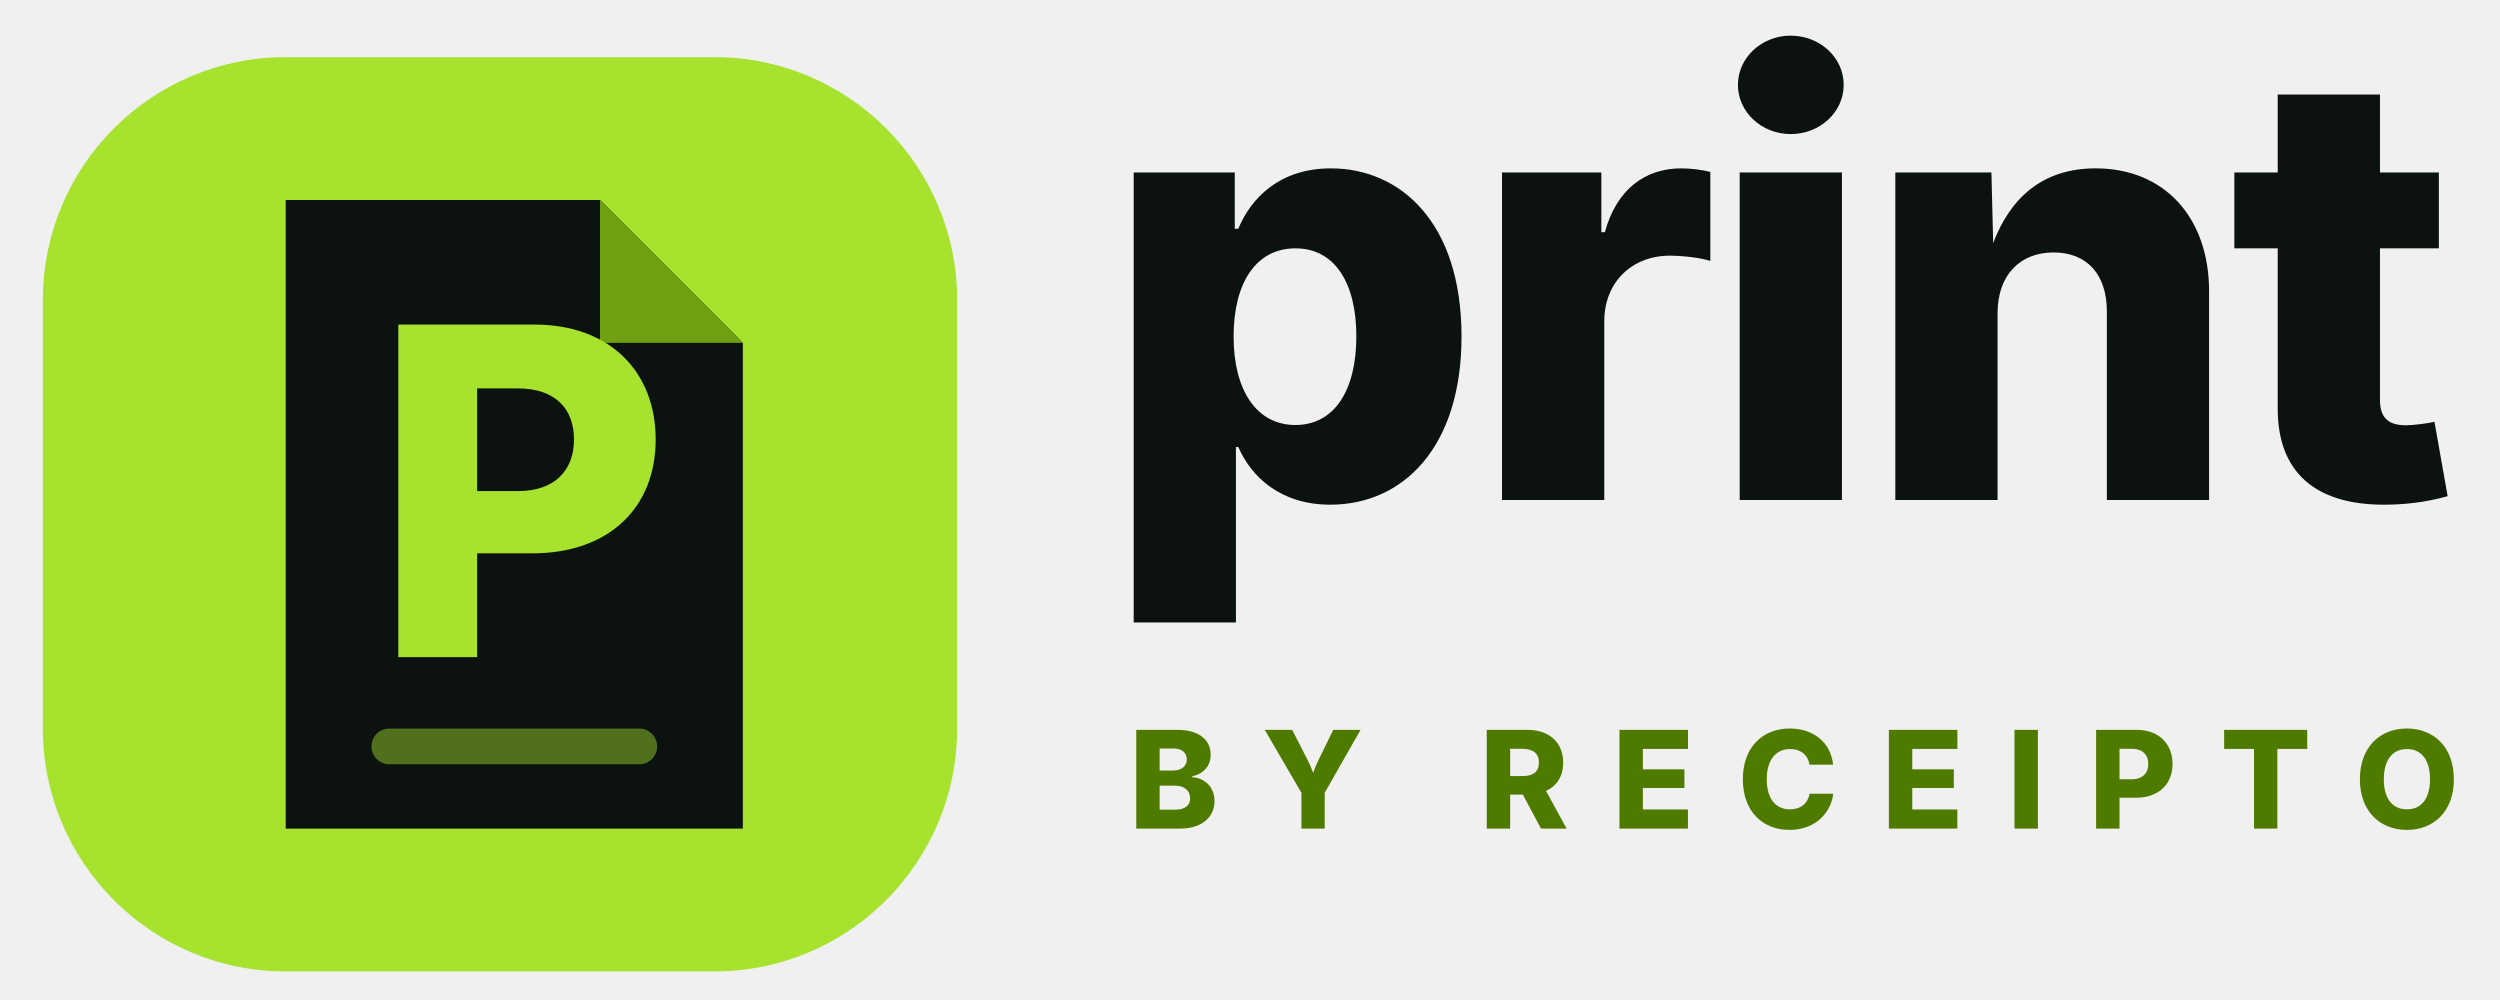
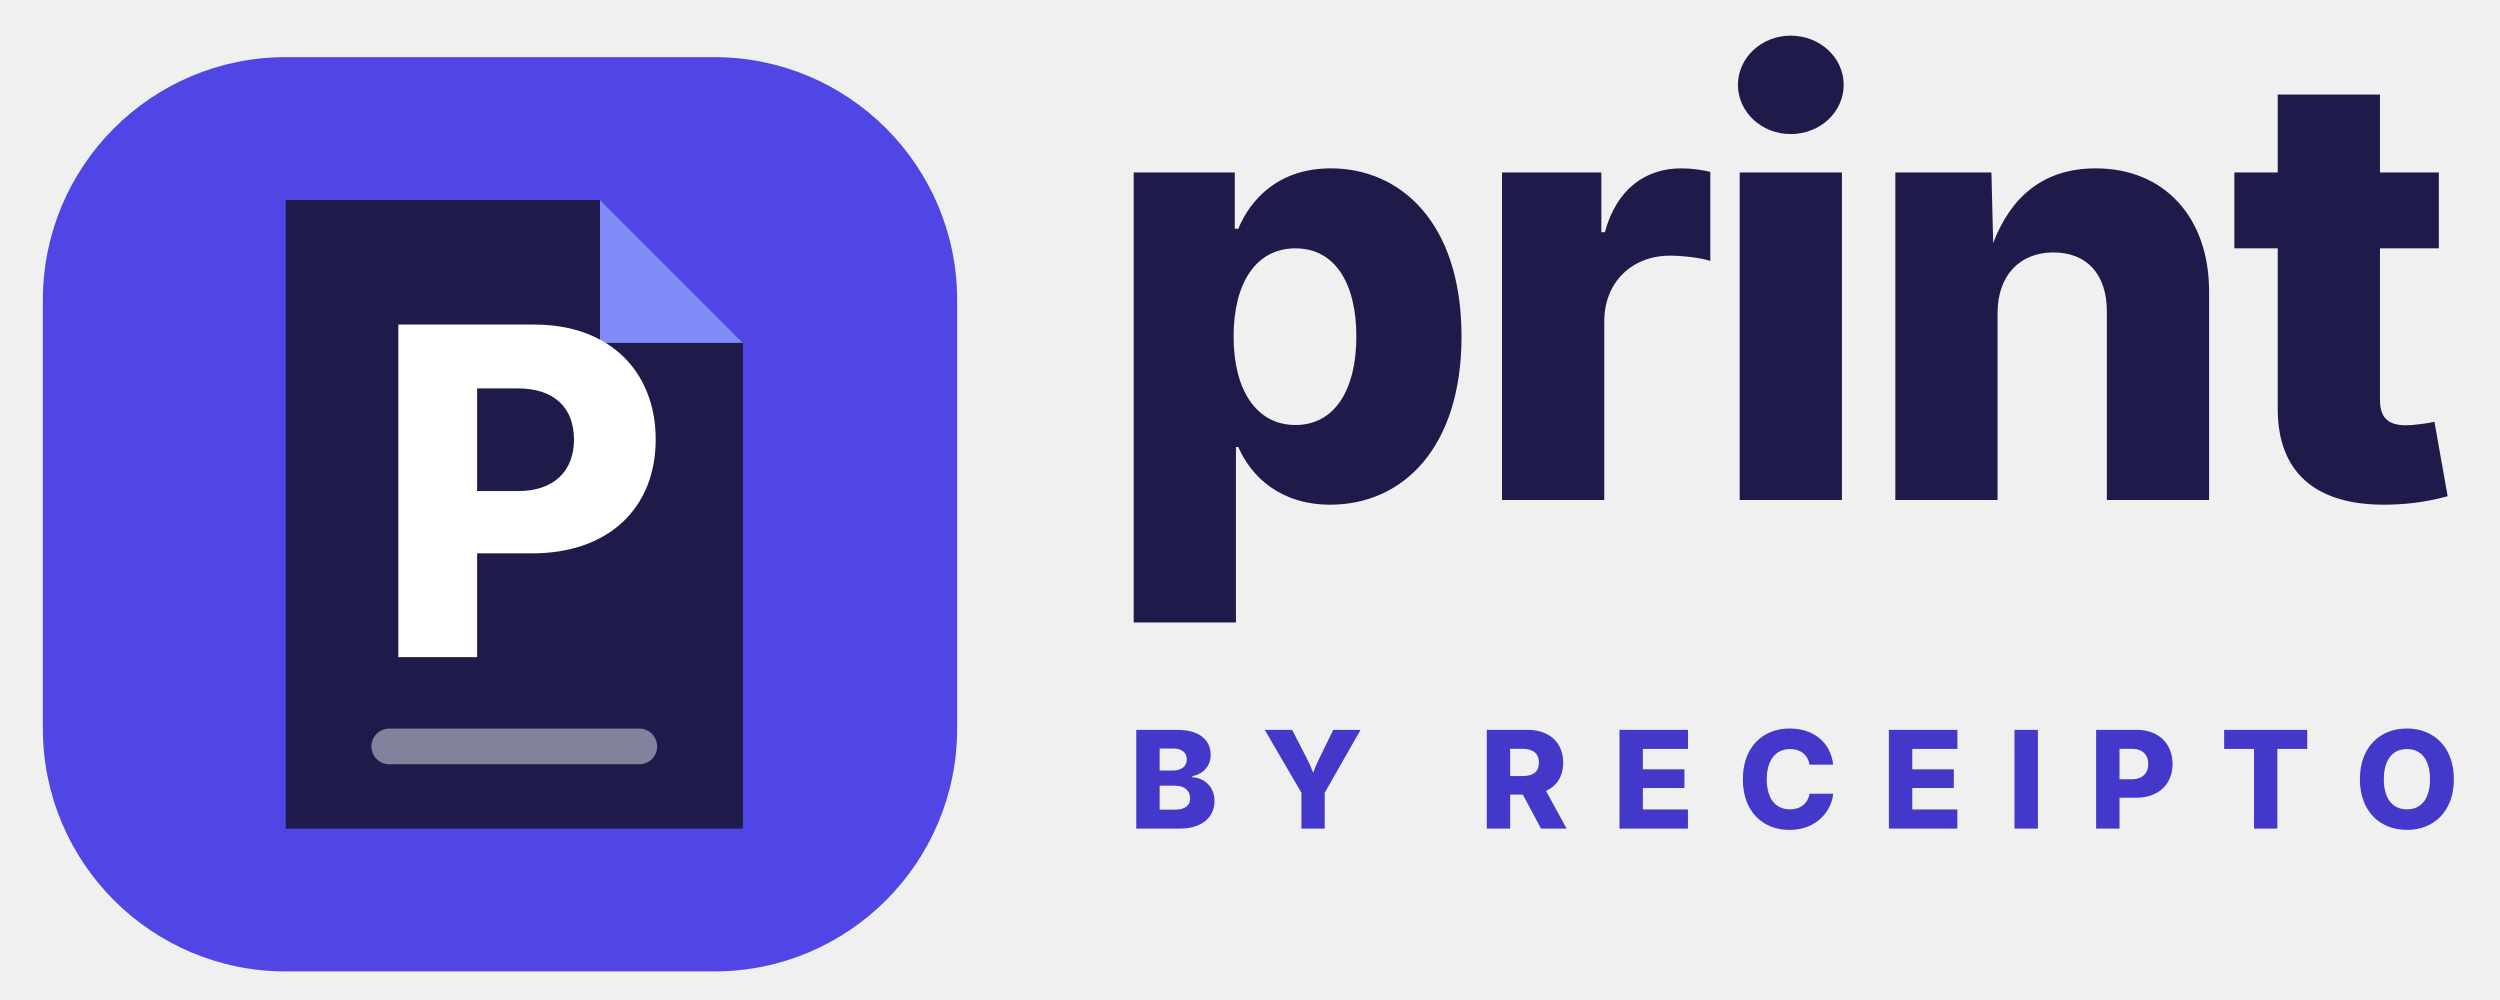
<svg xmlns="http://www.w3.org/2000/svg" viewBox="30 16 350 140" width="350" height="140" role="img" aria-label="Print by Receipto">
  <g transform="translate(36 24) scale(1.0)">
-     <rect width="128" height="128" rx="34" fill="#A6E22E" />
-     <path d="M34 20H78L98 40V108H34Z" fill="#0B1210" />
-     <path d="M78 20V40H98Z" fill="#6FA012" />
-     <path d="M49.766 84.0H60.797V69.469H68.516C79.203 69.469 85.797 63.125 85.797 53.531C85.797 44.0 79.328 37.438 68.828 37.438H49.766ZM60.797 60.75V46.375H66.484C71.672 46.375 74.359 49.156 74.359 53.531C74.359 57.844 71.672 60.75 66.516 60.75Z" fill="#A6E22E" />
-     <rect x="46" y="94" width="40" height="5" rx="2.5" fill="#A6E22E" opacity=".45" />
+     <rect width="128" height="128" rx="34" fill="#4F46E5" />
+     <path d="M34 20H78L98 40V108H34Z" fill="#1E1B4B" />
+     <path d="M78 20V40H98Z" fill="#818CF8" />
+     <path d="M49.766 84.0H60.797V69.469H68.516C79.203 69.469 85.797 63.125 85.797 53.531C85.797 44.0 79.328 37.438 68.828 37.438H49.766ZM60.797 60.75V46.375H66.484C71.672 46.375 74.359 49.156 74.359 53.531C74.359 57.844 71.672 60.75 66.516 60.75Z" fill="#FFFFFF" />
+     <rect x="46" y="94" width="40" height="5" rx="2.5" fill="#FFFFFF" opacity=".45" />
  </g>
-   <path d="M188.717 103.145H203.031V78.576H203.359C205.164 82.719 209.225 86.656 216.238 86.656C226.41 86.656 234.613 78.658 234.613 63.113C234.613 47.035 225.959 39.57 216.32 39.57C209.02 39.57 205.082 43.877 203.359 48.02H202.867V40.145H188.717ZM211.357 75.5C205.902 75.5 202.703 70.619 202.703 63.113C202.703 55.525 205.902 50.768 211.357 50.768C216.895 50.768 219.889 55.648 219.889 63.113C219.889 70.578 216.854 75.5 211.357 75.5ZM240.283 86.0H254.598V60.98C254.598 55.484 258.494 51.793 263.785 51.793C265.508 51.793 268.092 52.08 269.445 52.531V40.062C268.256 39.775 266.738 39.57 265.385 39.57C260.34 39.57 256.32 42.482 254.68 48.512H254.188V40.145H240.283ZM273.557 86.0H287.871V40.145H273.557ZM280.693 34.771C284.795 34.771 288.117 31.695 288.117 27.881C288.117 24.066 284.795 20.99 280.693 20.99C276.633 20.99 273.311 24.066 273.311 27.881C273.311 31.695 276.633 34.771 280.693 34.771ZM309.66 59.832C309.66 54.5 312.818 51.342 317.494 51.342C322.17 51.342 324.959 54.418 324.959 59.586V86.0H339.273V56.797C339.273 46.42 332.998 39.57 323.4 39.57C315.977 39.57 311.465 43.672 309.045 50.029L308.799 40.145H295.346V86.0H309.66ZM371.439 40.145H363.195V29.234H348.881V40.145H342.811V50.768H348.881V73.244C348.881 81.98 354.008 86.656 363.729 86.656C366.436 86.656 369.471 86.369 372.67 85.467L370.824 75.049C370.045 75.254 367.83 75.541 366.846 75.541C364.262 75.541 363.195 74.393 363.195 71.973V50.768H371.439Z" fill="#0B1210" />
-   <path d="M189.076 132.0H195.236C198.298 132.0 200.033 130.367 200.033 128.141C200.033 126.137 198.585 124.884 196.925 124.819V124.671C198.428 124.365 199.495 123.27 199.495 121.684C199.495 119.596 197.899 118.177 194.81 118.177H189.076ZM192.351 129.356V125.998H194.531C195.821 125.998 196.619 126.693 196.619 127.77C196.619 128.753 195.932 129.356 194.466 129.356ZM192.351 123.873V120.793H194.309C195.44 120.793 196.155 121.377 196.155 122.305C196.155 123.298 195.357 123.873 194.253 123.873ZM212.202 132.0H215.458V126.99L220.478 118.177H216.655L214.586 122.417C214.299 122.992 214.076 123.539 213.844 124.198C213.612 123.539 213.371 123.001 213.074 122.417L210.903 118.177H207.062L212.202 126.99ZM238.146 132.0H241.421V127.241H243.202L245.735 132.0H249.325L246.44 126.721C247.971 126.035 248.843 124.68 248.843 122.769C248.843 119.949 246.922 118.177 243.805 118.177H238.146ZM241.421 124.652V120.83H243.109C244.649 120.83 245.447 121.479 245.447 122.769C245.447 124.059 244.649 124.652 243.119 124.652ZM256.726 132.0H266.31V129.328H260.001V126.322H265.818V123.706H260.001V120.849H266.319V118.177H256.726ZM280.539 132.186C284.296 132.186 286.402 129.588 286.652 127.12H283.34C283.108 128.465 282.088 129.31 280.604 129.31C278.618 129.31 277.347 127.872 277.347 125.098C277.347 122.417 278.59 120.867 280.622 120.867C282.106 120.867 283.118 121.711 283.331 123.057H286.643C286.263 119.837 283.823 117.991 280.539 117.991C276.855 117.991 273.998 120.533 273.998 125.098C273.998 129.634 276.8 132.186 280.539 132.186ZM294.443 132.0H304.026V129.328H297.718V126.322H303.535V123.706H297.718V120.849H304.036V118.177H294.443ZM315.305 118.177H312.03V132.0H315.305ZM323.458 132.0H326.732V127.686H329.024C332.197 127.686 334.154 125.803 334.154 122.955C334.154 120.125 332.234 118.177 329.117 118.177H323.458ZM326.732 125.098V120.83H328.421C329.961 120.83 330.759 121.656 330.759 122.955C330.759 124.235 329.961 125.098 328.43 125.098ZM341.379 120.849H345.563V132.0H348.829V120.849H353.013V118.177H341.379ZM366.973 132.186C370.674 132.186 373.541 129.653 373.541 125.098C373.541 120.533 370.674 117.991 366.973 117.991C363.252 117.991 360.386 120.533 360.386 125.098C360.386 129.634 363.252 132.186 366.973 132.186ZM366.973 129.31C364.959 129.31 363.735 127.825 363.735 125.098C363.735 122.361 364.959 120.867 366.973 120.867C368.977 120.867 370.201 122.352 370.201 125.098C370.201 127.825 368.977 129.31 366.973 129.31Z" fill="#4F7A00" />
+   <path d="M188.717 103.145H203.031V78.576H203.359C205.164 82.719 209.225 86.656 216.238 86.656C226.41 86.656 234.613 78.658 234.613 63.113C234.613 47.035 225.959 39.57 216.32 39.57C209.02 39.57 205.082 43.877 203.359 48.02H202.867V40.145H188.717ZM211.357 75.5C205.902 75.5 202.703 70.619 202.703 63.113C202.703 55.525 205.902 50.768 211.357 50.768C216.895 50.768 219.889 55.648 219.889 63.113C219.889 70.578 216.854 75.5 211.357 75.5ZM240.283 86.0H254.598V60.98C254.598 55.484 258.494 51.793 263.785 51.793C265.508 51.793 268.092 52.08 269.445 52.531V40.062C268.256 39.775 266.738 39.57 265.385 39.57C260.34 39.57 256.32 42.482 254.68 48.512H254.188V40.145H240.283ZM273.557 86.0H287.871V40.145H273.557ZM280.693 34.771C284.795 34.771 288.117 31.695 288.117 27.881C288.117 24.066 284.795 20.99 280.693 20.99C276.633 20.99 273.311 24.066 273.311 27.881C273.311 31.695 276.633 34.771 280.693 34.771ZM309.66 59.832C309.66 54.5 312.818 51.342 317.494 51.342C322.17 51.342 324.959 54.418 324.959 59.586V86.0H339.273V56.797C339.273 46.42 332.998 39.57 323.4 39.57C315.977 39.57 311.465 43.672 309.045 50.029L308.799 40.145H295.346V86.0H309.66ZM371.439 40.145H363.195V29.234H348.881V40.145H342.811V50.768H348.881V73.244C348.881 81.98 354.008 86.656 363.729 86.656C366.436 86.656 369.471 86.369 372.67 85.467L370.824 75.049C370.045 75.254 367.83 75.541 366.846 75.541C364.262 75.541 363.195 74.393 363.195 71.973V50.768H371.439Z" fill="#1E1B4B" />
+   <path d="M189.076 132.0H195.236C198.298 132.0 200.033 130.367 200.033 128.141C200.033 126.137 198.585 124.884 196.925 124.819V124.671C198.428 124.365 199.495 123.27 199.495 121.684C199.495 119.596 197.899 118.177 194.81 118.177H189.076ZM192.351 129.356V125.998H194.531C195.821 125.998 196.619 126.693 196.619 127.77C196.619 128.753 195.932 129.356 194.466 129.356ZM192.351 123.873V120.793H194.309C195.44 120.793 196.155 121.377 196.155 122.305C196.155 123.298 195.357 123.873 194.253 123.873ZM212.202 132.0H215.458V126.99L220.478 118.177H216.655L214.586 122.417C214.299 122.992 214.076 123.539 213.844 124.198C213.612 123.539 213.371 123.001 213.074 122.417L210.903 118.177H207.062L212.202 126.99ZM238.146 132.0H241.421V127.241H243.202L245.735 132.0H249.325L246.44 126.721C247.971 126.035 248.843 124.68 248.843 122.769C248.843 119.949 246.922 118.177 243.805 118.177H238.146ZM241.421 124.652V120.83H243.109C244.649 120.83 245.447 121.479 245.447 122.769C245.447 124.059 244.649 124.652 243.119 124.652ZM256.726 132.0H266.31V129.328H260.001V126.322H265.818V123.706H260.001V120.849H266.319V118.177H256.726ZM280.539 132.186C284.296 132.186 286.402 129.588 286.652 127.12H283.34C283.108 128.465 282.088 129.31 280.604 129.31C278.618 129.31 277.347 127.872 277.347 125.098C277.347 122.417 278.59 120.867 280.622 120.867C282.106 120.867 283.118 121.711 283.331 123.057H286.643C286.263 119.837 283.823 117.991 280.539 117.991C276.855 117.991 273.998 120.533 273.998 125.098C273.998 129.634 276.8 132.186 280.539 132.186ZM294.443 132.0H304.026V129.328H297.718V126.322H303.535V123.706H297.718V120.849H304.036V118.177H294.443ZM315.305 118.177H312.03V132.0H315.305ZM323.458 132.0H326.732V127.686H329.024C332.197 127.686 334.154 125.803 334.154 122.955C334.154 120.125 332.234 118.177 329.117 118.177H323.458ZM326.732 125.098V120.83H328.421C329.961 120.83 330.759 121.656 330.759 122.955C330.759 124.235 329.961 125.098 328.43 125.098ZM341.379 120.849H345.563V132.0H348.829V120.849H353.013V118.177H341.379ZM366.973 132.186C370.674 132.186 373.541 129.653 373.541 125.098C373.541 120.533 370.674 117.991 366.973 117.991C363.252 117.991 360.386 120.533 360.386 125.098C360.386 129.634 363.252 132.186 366.973 132.186ZM366.973 129.31C364.959 129.31 363.735 127.825 363.735 125.098C363.735 122.361 364.959 120.867 366.973 120.867C368.977 120.867 370.201 122.352 370.201 125.098C370.201 127.825 368.977 129.31 366.973 129.31Z" fill="#4338CA" />
</svg>
